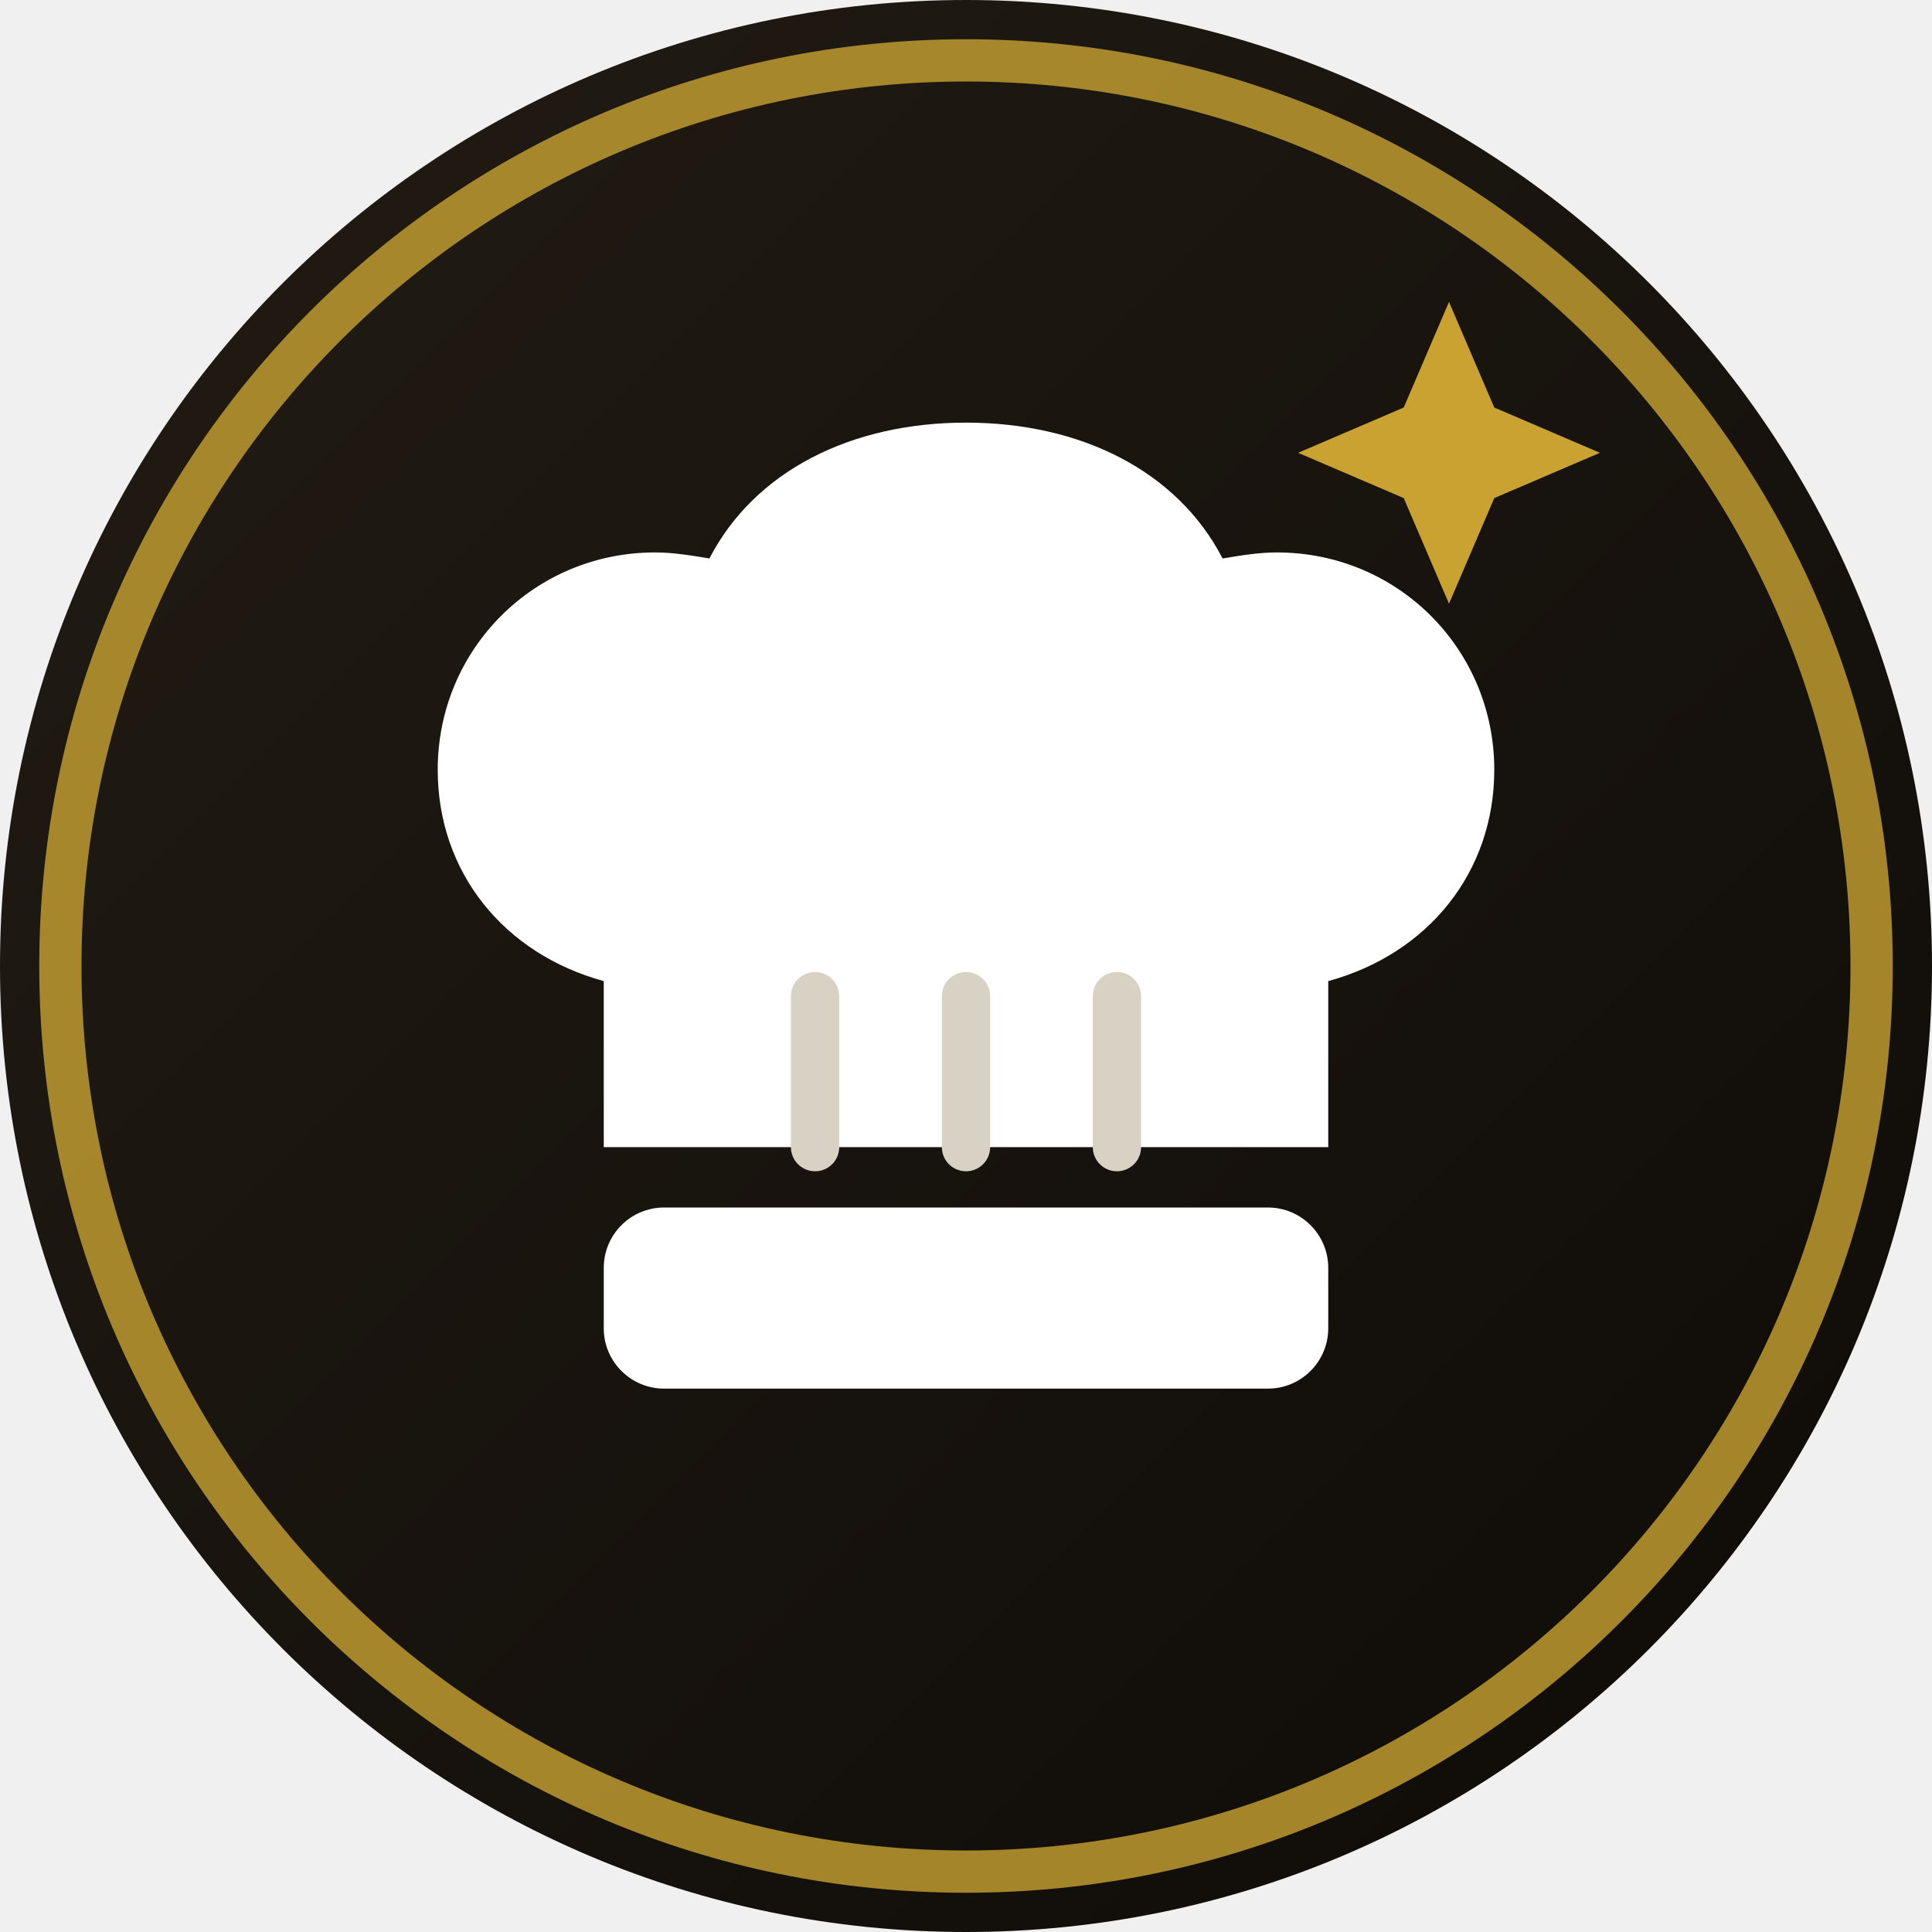
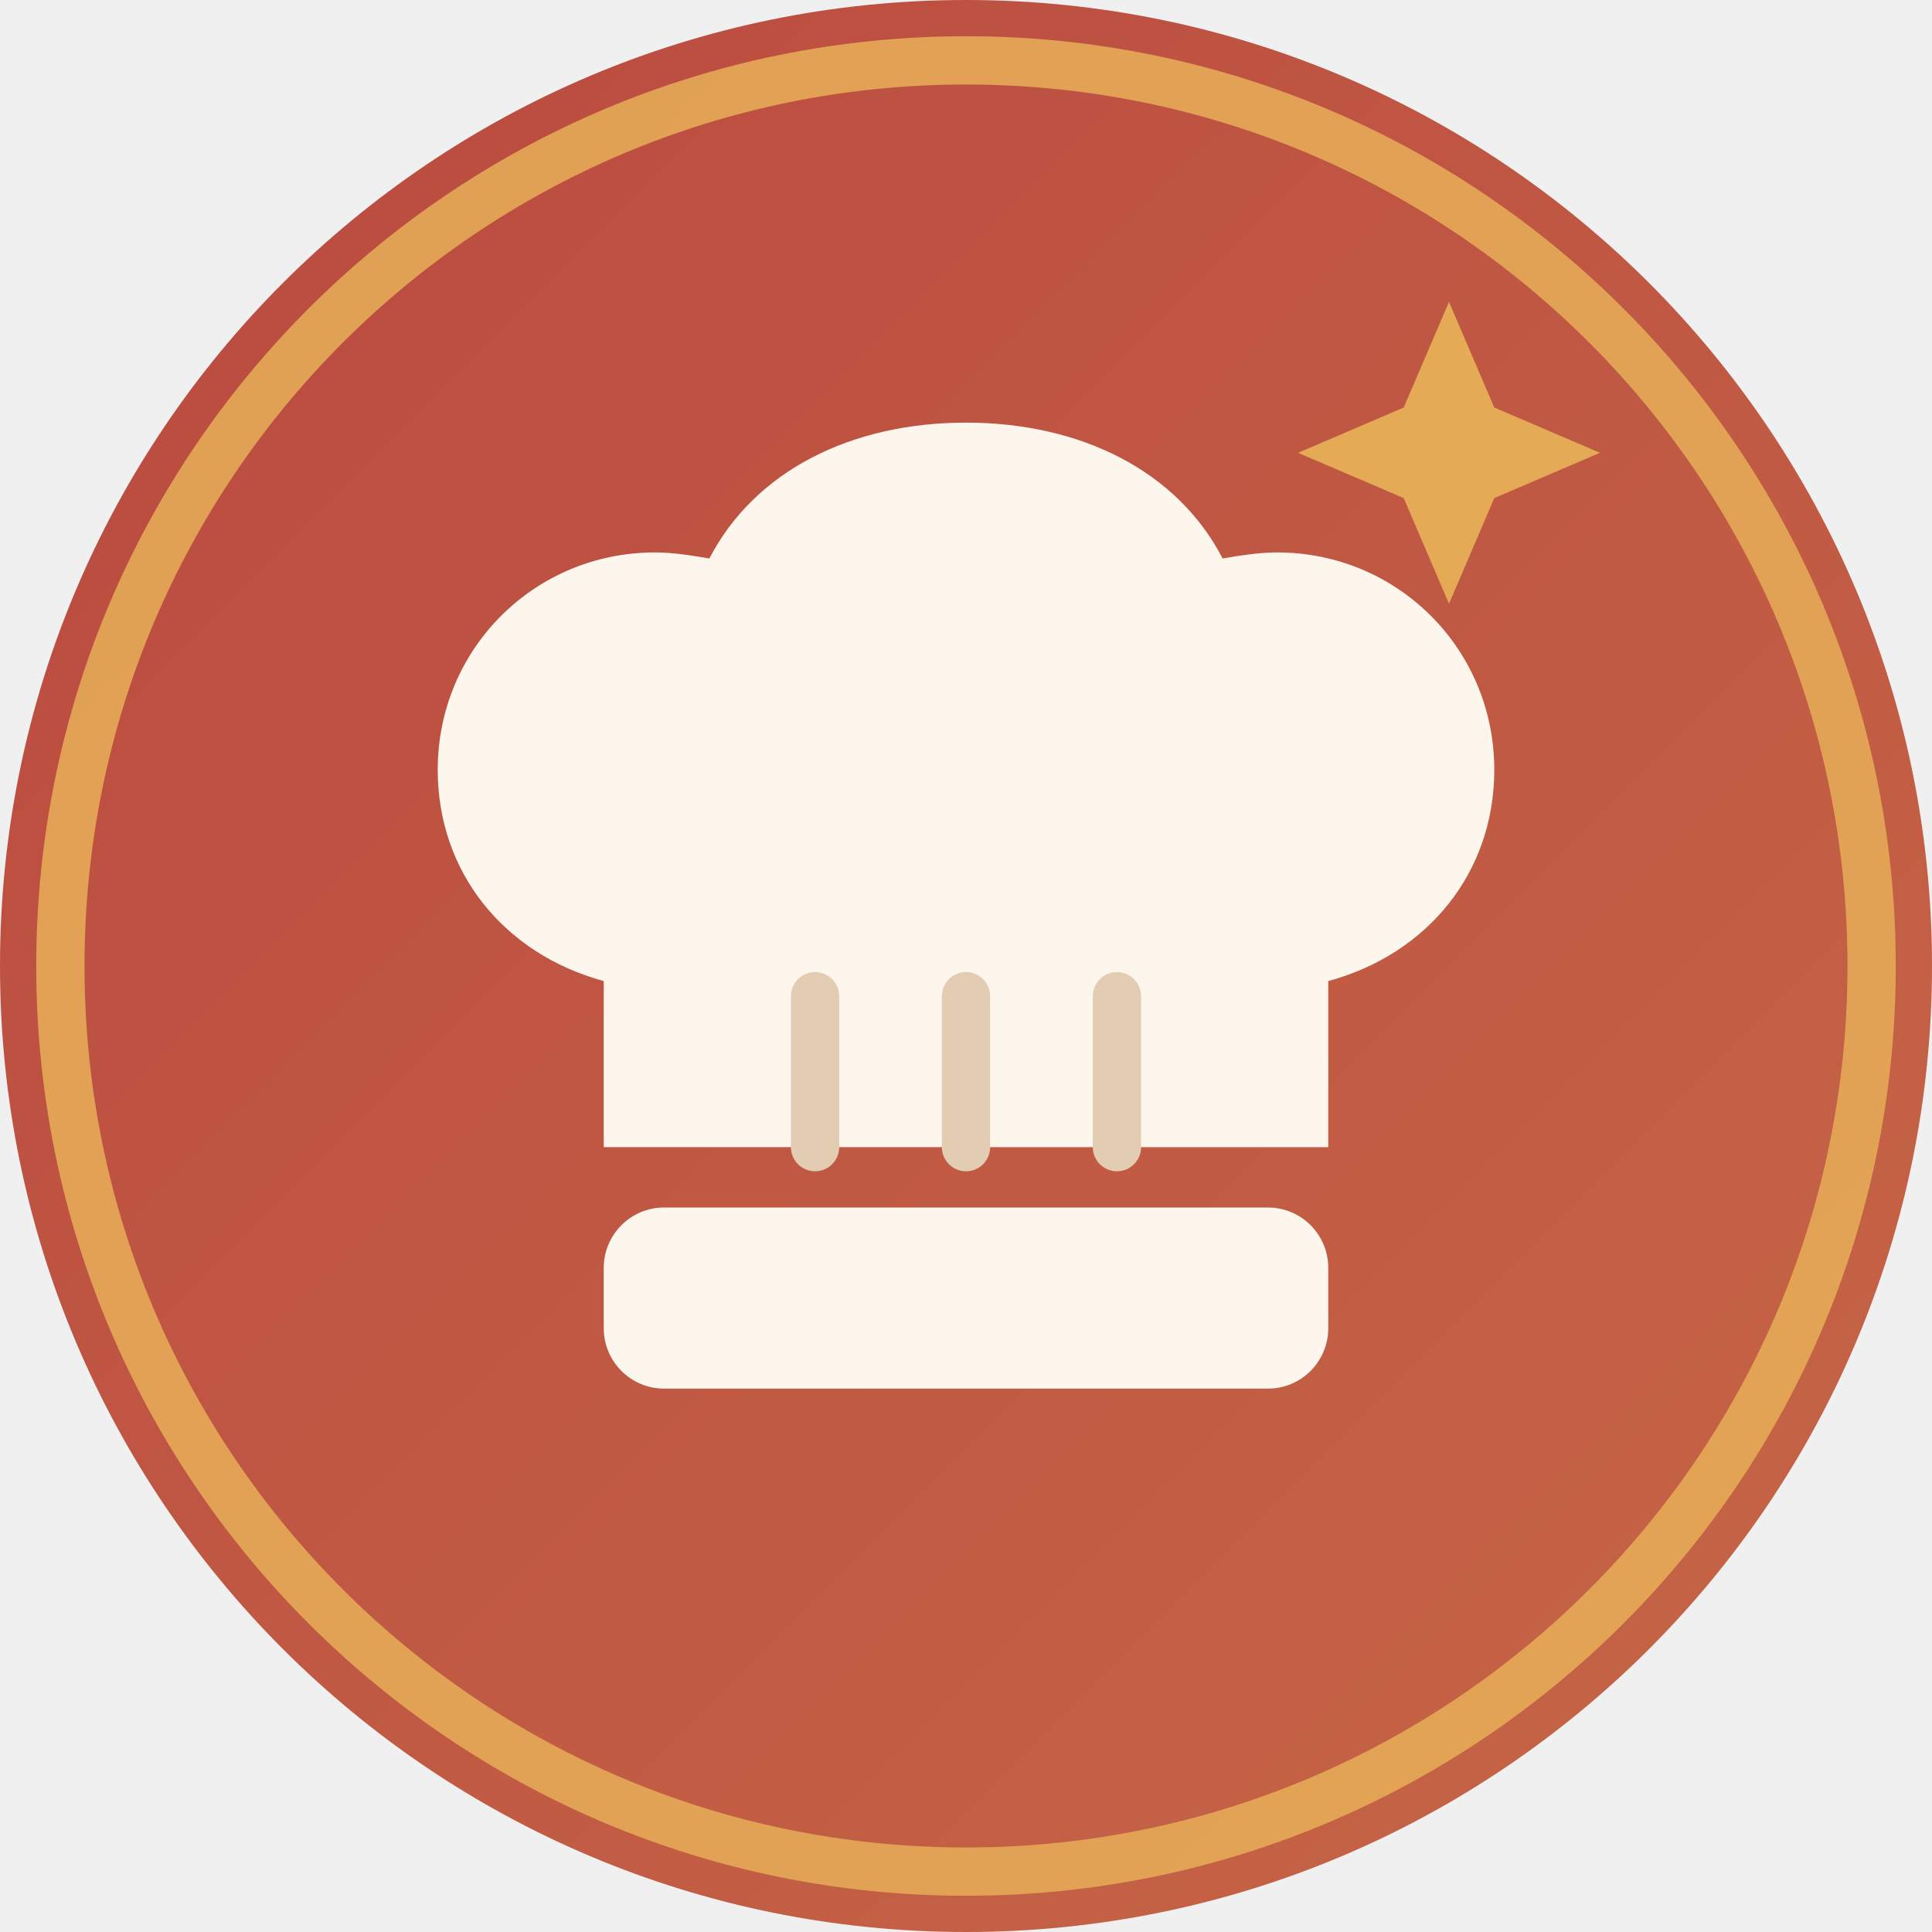
<svg xmlns="http://www.w3.org/2000/svg" viewBox="0 0 64 64" role="img" aria-label="Zaki — Sobhy Kaber dining advisor">
  <defs>
    <linearGradient id="zkg" x1="0" y1="0" x2="1" y2="1">
-       <stop offset="0" stop-color="#221c14" />
-       <stop offset="1" stop-color="#0e0b08" />
+       <stop offset="0" stop-color="#ba4940" />
+       <stop offset="1" stop-color="#c66746" />
    </linearGradient>
  </defs>
  <circle cx="32" cy="32" r="32" fill="url(#zkg)" />
-   <circle cx="32" cy="32" r="30" fill="none" stroke="#c9a232" stroke-width="1.4" opacity=".8" />
-   <path d="M20 38v-5.5c-3.3-.9-5.5-3.6-5.5-7 0-4 3.2-7.2 7.2-7.2.6 0 1.2.1 1.8.2C25 15.6 28.2 14 32 14s7 1.6 8.5 4.5c.6-.1 1.2-.2 1.8-.2 4 0 7.2 3.2 7.2 7.2 0 3.4-2.2 6.1-5.5 7V38H20z" fill="#ffffff" />
-   <rect x="20" y="40" width="24" height="6" rx="2" fill="#ffffff" />
-   <line x1="27" y1="33" x2="27" y2="38" stroke="#d8d2c4" stroke-width="1.6" stroke-linecap="round" />
-   <line x1="32" y1="33" x2="32" y2="38" stroke="#d8d2c4" stroke-width="1.6" stroke-linecap="round" />
-   <line x1="37" y1="33" x2="37" y2="38" stroke="#d8d2c4" stroke-width="1.6" stroke-linecap="round" />
-   <path d="M48 10l1.5 3.5L53 15l-3.5 1.5L48 20l-1.5-3.5L43 15l3.5-1.5z" fill="#c9a232" />
+   <circle cx="32" cy="32" r="30" fill="none" stroke="#e5aa56" stroke-width="1.6" opacity=".9" />
+   <path d="M20 38v-5.5c-3.3-.9-5.5-3.6-5.5-7 0-4 3.2-7.2 7.2-7.2.6 0 1.2.1 1.8.2C25 15.6 28.2 14 32 14s7 1.6 8.5 4.5c.6-.1 1.2-.2 1.8-.2 4 0 7.2 3.2 7.2 7.2 0 3.4-2.2 6.1-5.5 7V38H20z" fill="#fdf6ec" />
+   <rect x="20" y="40" width="24" height="6" rx="2" fill="#fdf6ec" />
+   <line x1="27" y1="33" x2="27" y2="38" stroke="#e3cdb2" stroke-width="1.6" stroke-linecap="round" />
+   <line x1="32" y1="33" x2="32" y2="38" stroke="#e3cdb2" stroke-width="1.6" stroke-linecap="round" />
+   <line x1="37" y1="33" x2="37" y2="38" stroke="#e3cdb2" stroke-width="1.6" stroke-linecap="round" />
+   <path d="M48 10l1.5 3.5L53 15l-3.5 1.5L48 20l-1.5-3.5L43 15l3.5-1.5z" fill="#e5aa56" />
</svg>
